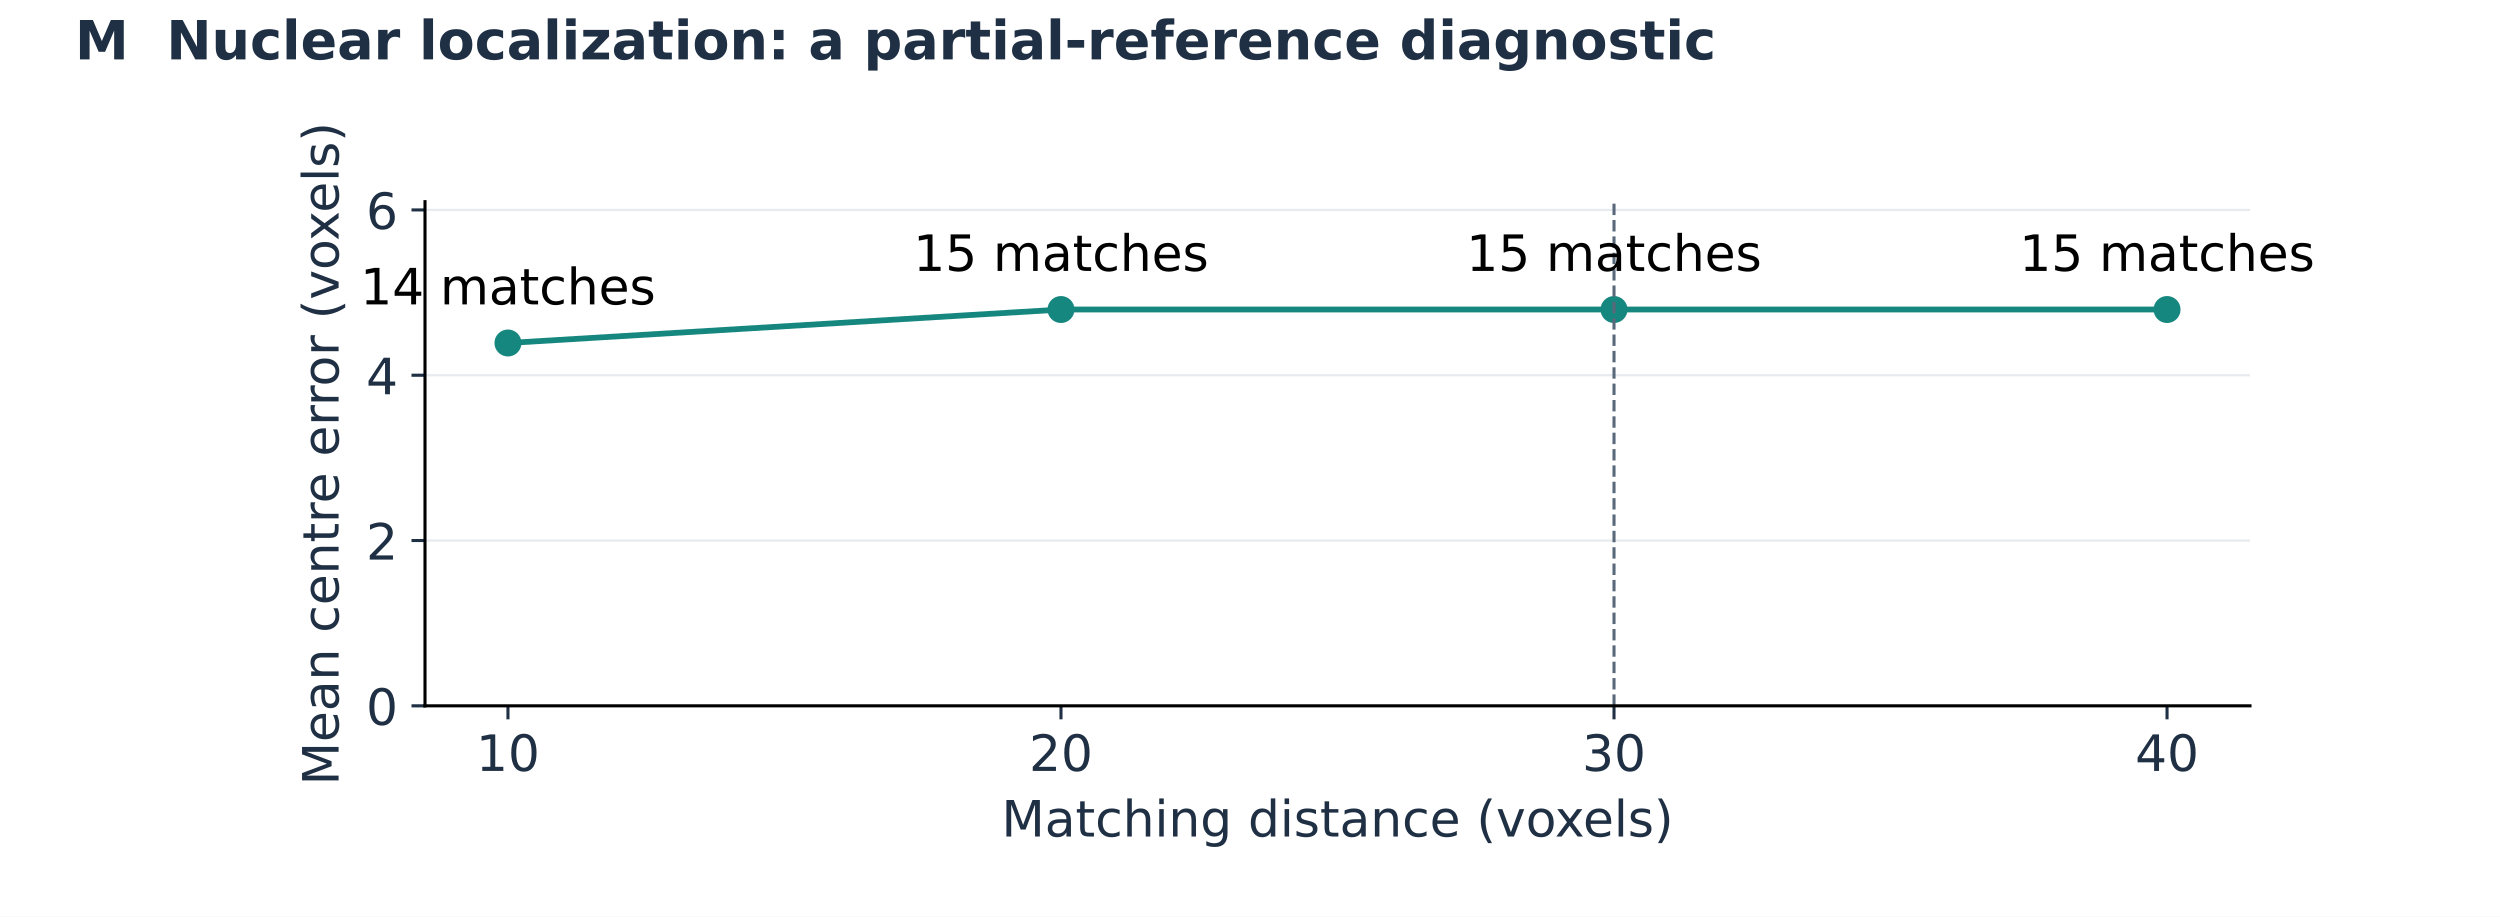
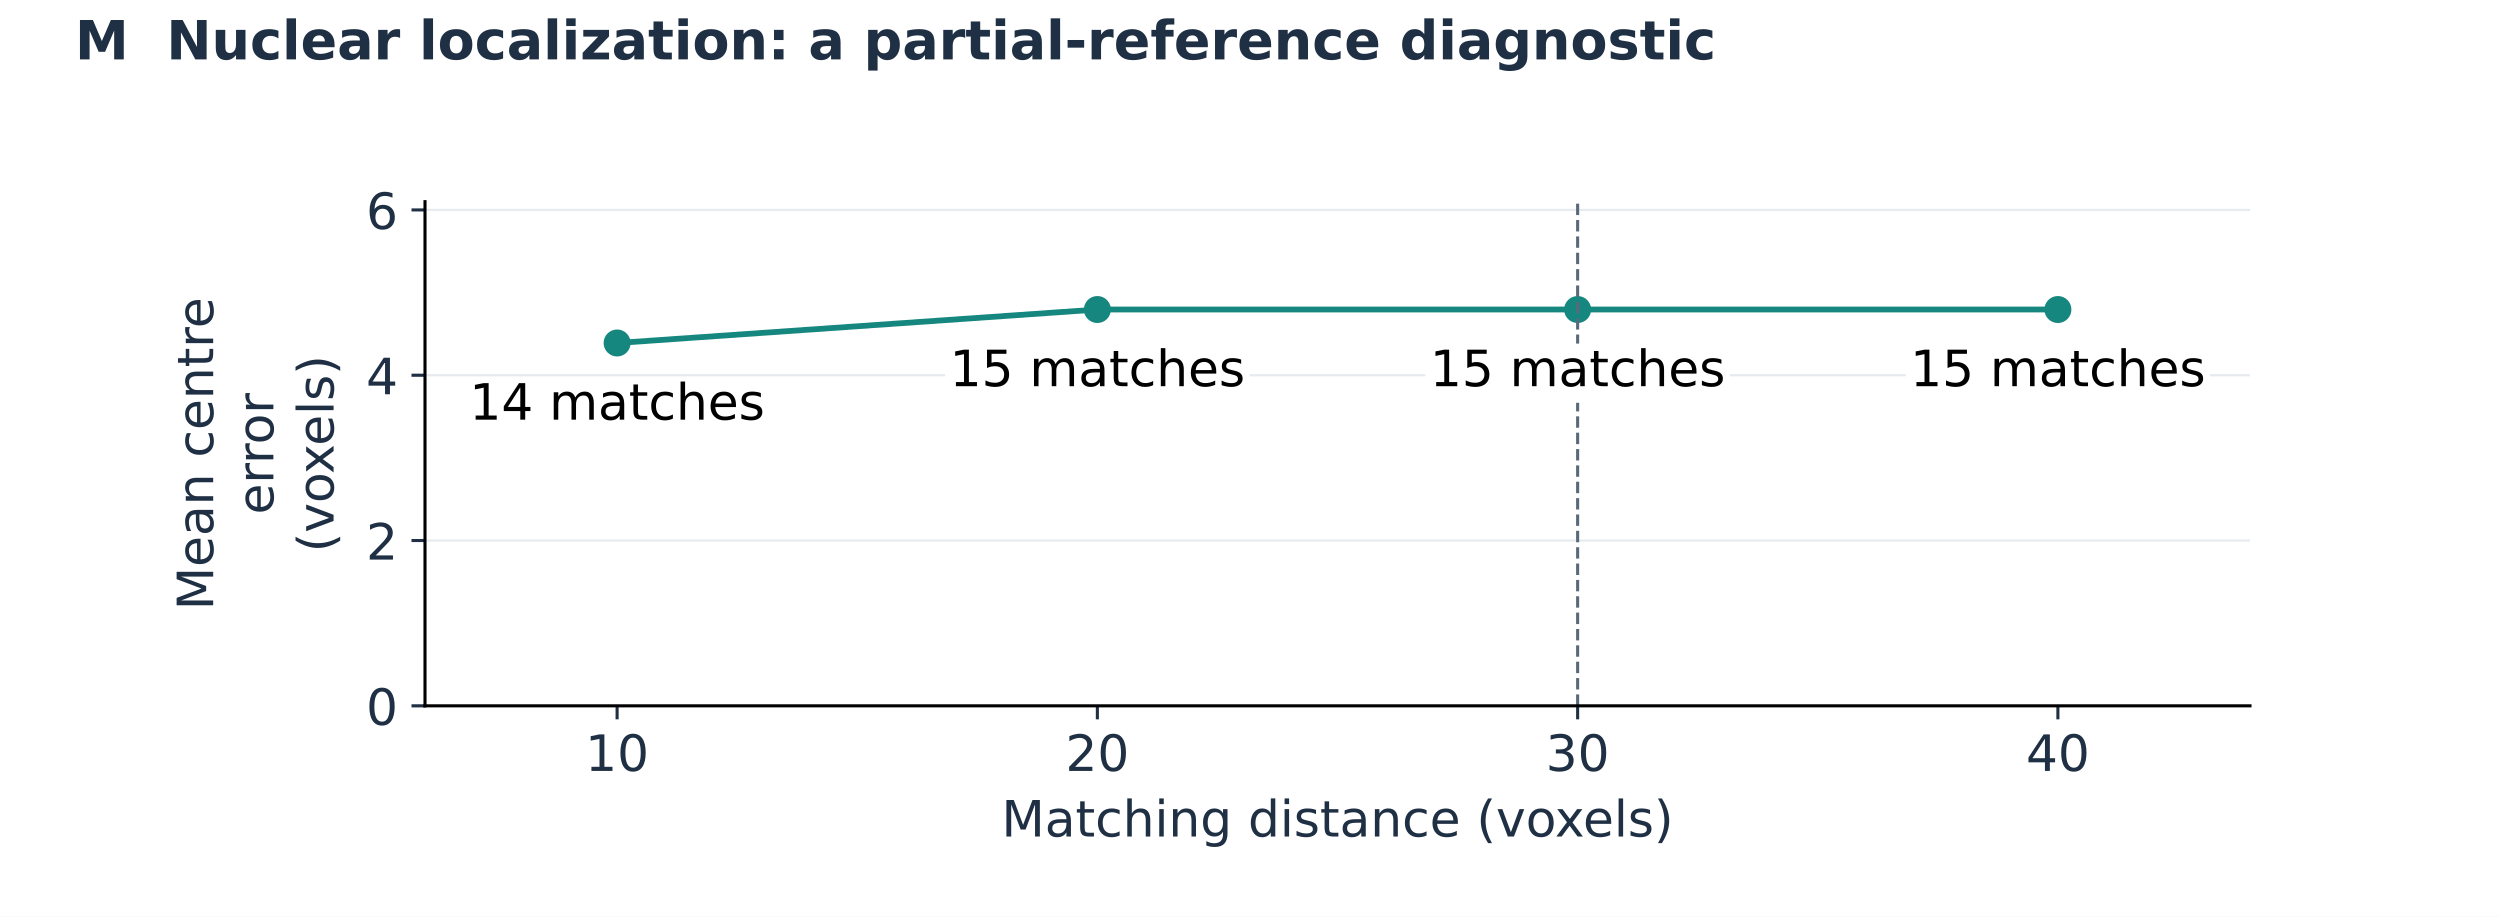
<svg xmlns="http://www.w3.org/2000/svg" xmlns:xlink="http://www.w3.org/1999/xlink" width="648pt" height="237.6pt" viewBox="0 0 648 237.6" version="1.1">
  <defs>
    <style type="text/css">*{stroke-linejoin: round; stroke-linecap: butt}</style>
  </defs>
  <g id="figure_1">
    <g id="patch_1">
      <path d="M 0 237.6 L 648 237.6 L 648 0 L 0 0 z " style="fill: #ffffff" />
    </g>
    <g id="axes_1">
      <g id="text_1">
        <g style="fill: #203044" transform="translate(19.44 15.38981) scale(0.14 -0.14)">
          <defs>
            <path id="DejaVuSans-Bold-30" d="M 588 4666 L 2119 4666 L 3181 2169 L 4250 4666 L 5778 4666 L 5778 0 L 4641 0 L 4641 3413 L 3566 897 L 2803 897 L 1728 3413 L 1728 0 L 588 0 L 588 4666 z " transform="scale(0.015625)" />
            <path id="DejaVuSans-Bold-3" transform="scale(0.015625)" />
            <path id="DejaVuSans-Bold-31" d="M 588 4666 L 1931 4666 L 3628 1466 L 3628 4666 L 4769 4666 L 4769 0 L 3425 0 L 1728 3200 L 1728 0 L 588 0 L 588 4666 z " transform="scale(0.015625)" />
            <path id="DejaVuSans-Bold-58" d="M 500 1363 L 500 3500 L 1625 3500 L 1625 3150 Q 1625 2866 1622 2436 Q 1619 2006 1619 1863 Q 1619 1441 1641 1255 Q 1663 1069 1716 984 Q 1784 875 1895 815 Q 2006 756 2150 756 Q 2500 756 2700 1025 Q 2900 1294 2900 1772 L 2900 3500 L 4019 3500 L 4019 0 L 2900 0 L 2900 506 Q 2647 200 2364 54 Q 2081 -91 1741 -91 Q 1134 -91 817 281 Q 500 653 500 1363 z " transform="scale(0.015625)" />
            <path id="DejaVuSans-Bold-46" d="M 3366 3391 L 3366 2478 Q 3138 2634 2908 2709 Q 2678 2784 2431 2784 Q 1963 2784 1702 2511 Q 1441 2238 1441 1747 Q 1441 1256 1702 982 Q 1963 709 2431 709 Q 2694 709 2930 787 Q 3166 866 3366 1019 L 3366 103 Q 3103 6 2833 -42 Q 2563 -91 2291 -91 Q 1344 -91 809 395 Q 275 881 275 1747 Q 275 2613 809 3098 Q 1344 3584 2291 3584 Q 2566 3584 2833 3536 Q 3100 3488 3366 3391 z " transform="scale(0.015625)" />
            <path id="DejaVuSans-Bold-4f" d="M 538 4863 L 1656 4863 L 1656 0 L 538 0 L 538 4863 z " transform="scale(0.015625)" />
            <path id="DejaVuSans-Bold-48" d="M 4031 1759 L 4031 1441 L 1416 1441 Q 1456 1047 1700 850 Q 1944 653 2381 653 Q 2734 653 3104 758 Q 3475 863 3866 1075 L 3866 213 Q 3469 63 3072 -14 Q 2675 -91 2278 -91 Q 1328 -91 801 392 Q 275 875 275 1747 Q 275 2603 792 3093 Q 1309 3584 2216 3584 Q 3041 3584 3536 3087 Q 4031 2591 4031 1759 z M 2881 2131 Q 2881 2450 2695 2645 Q 2509 2841 2209 2841 Q 1884 2841 1681 2658 Q 1478 2475 1428 2131 L 2881 2131 z " transform="scale(0.015625)" />
            <path id="DejaVuSans-Bold-44" d="M 2106 1575 Q 1756 1575 1579 1456 Q 1403 1338 1403 1106 Q 1403 894 1545 773 Q 1688 653 1941 653 Q 2256 653 2472 879 Q 2688 1106 2688 1447 L 2688 1575 L 2106 1575 z M 3816 1997 L 3816 0 L 2688 0 L 2688 519 Q 2463 200 2181 54 Q 1900 -91 1497 -91 Q 953 -91 614 226 Q 275 544 275 1050 Q 275 1666 698 1953 Q 1122 2241 2028 2241 L 2688 2241 L 2688 2328 Q 2688 2594 2478 2717 Q 2269 2841 1825 2841 Q 1466 2841 1156 2769 Q 847 2697 581 2553 L 581 3406 Q 941 3494 1303 3539 Q 1666 3584 2028 3584 Q 2975 3584 3395 3211 Q 3816 2838 3816 1997 z " transform="scale(0.015625)" />
            <path id="DejaVuSans-Bold-55" d="M 3138 2547 Q 2991 2616 2845 2648 Q 2700 2681 2553 2681 Q 2122 2681 1889 2404 Q 1656 2128 1656 1613 L 1656 0 L 538 0 L 538 3500 L 1656 3500 L 1656 2925 Q 1872 3269 2151 3426 Q 2431 3584 2822 3584 Q 2878 3584 2943 3579 Q 3009 3575 3134 3559 L 3138 2547 z " transform="scale(0.015625)" />
            <path id="DejaVuSans-Bold-52" d="M 2203 2784 Q 1831 2784 1636 2517 Q 1441 2250 1441 1747 Q 1441 1244 1636 976 Q 1831 709 2203 709 Q 2569 709 2762 976 Q 2956 1244 2956 1747 Q 2956 2250 2762 2517 Q 2569 2784 2203 2784 z M 2203 3584 Q 3106 3584 3614 3096 Q 4122 2609 4122 1747 Q 4122 884 3614 396 Q 3106 -91 2203 -91 Q 1297 -91 786 396 Q 275 884 275 1747 Q 275 2609 786 3096 Q 1297 3584 2203 3584 z " transform="scale(0.015625)" />
            <path id="DejaVuSans-Bold-4c" d="M 538 3500 L 1656 3500 L 1656 0 L 538 0 L 538 3500 z M 538 4863 L 1656 4863 L 1656 3950 L 538 3950 L 538 4863 z " transform="scale(0.015625)" />
            <path id="DejaVuSans-Bold-5d" d="M 366 3500 L 3419 3500 L 3419 2719 L 1575 800 L 3419 800 L 3419 0 L 288 0 L 288 781 L 2131 2700 L 366 2700 L 366 3500 z " transform="scale(0.015625)" />
            <path id="DejaVuSans-Bold-57" d="M 1759 4494 L 1759 3500 L 2913 3500 L 2913 2700 L 1759 2700 L 1759 1216 Q 1759 972 1856 886 Q 1953 800 2241 800 L 2816 800 L 2816 0 L 1856 0 Q 1194 0 917 276 Q 641 553 641 1216 L 641 2700 L 84 2700 L 84 3500 L 641 3500 L 641 4494 L 1759 4494 z " transform="scale(0.015625)" />
            <path id="DejaVuSans-Bold-51" d="M 4056 2131 L 4056 0 L 2931 0 L 2931 347 L 2931 1631 Q 2931 2084 2911 2256 Q 2891 2428 2841 2509 Q 2775 2619 2662 2680 Q 2550 2741 2406 2741 Q 2056 2741 1856 2470 Q 1656 2200 1656 1722 L 1656 0 L 538 0 L 538 3500 L 1656 3500 L 1656 2988 Q 1909 3294 2193 3439 Q 2478 3584 2822 3584 Q 3428 3584 3742 3212 Q 4056 2841 4056 2131 z " transform="scale(0.015625)" />
            <path id="DejaVuSans-Bold-1d" d="M 716 3500 L 1844 3500 L 1844 2291 L 716 2291 L 716 3500 z M 716 1209 L 1844 1209 L 1844 0 L 716 0 L 716 1209 z " transform="scale(0.015625)" />
            <path id="DejaVuSans-Bold-53" d="M 1656 506 L 1656 -1331 L 538 -1331 L 538 3500 L 1656 3500 L 1656 2988 Q 1888 3294 2169 3439 Q 2450 3584 2816 3584 Q 3463 3584 3878 3070 Q 4294 2556 4294 1747 Q 4294 938 3878 423 Q 3463 -91 2816 -91 Q 2450 -91 2169 54 Q 1888 200 1656 506 z M 2400 2772 Q 2041 2772 1848 2508 Q 1656 2244 1656 1747 Q 1656 1250 1848 986 Q 2041 722 2400 722 Q 2759 722 2948 984 Q 3138 1247 3138 1747 Q 3138 2247 2948 2509 Q 2759 2772 2400 2772 z " transform="scale(0.015625)" />
            <path id="DejaVuSans-Bold-10" d="M 347 2297 L 2309 2297 L 2309 1388 L 347 1388 L 347 2297 z " transform="scale(0.015625)" />
            <path id="DejaVuSans-Bold-49" d="M 2841 4863 L 2841 4128 L 2222 4128 Q 1984 4128 1890 4042 Q 1797 3956 1797 3744 L 1797 3500 L 2753 3500 L 2753 2700 L 1797 2700 L 1797 0 L 678 0 L 678 2700 L 122 2700 L 122 3500 L 678 3500 L 678 3744 Q 678 4316 997 4589 Q 1316 4863 1984 4863 L 2841 4863 z " transform="scale(0.015625)" />
            <path id="DejaVuSans-Bold-47" d="M 2919 2988 L 2919 4863 L 4044 4863 L 4044 0 L 2919 0 L 2919 506 Q 2688 197 2409 53 Q 2131 -91 1766 -91 Q 1119 -91 703 423 Q 288 938 288 1747 Q 288 2556 703 3070 Q 1119 3584 1766 3584 Q 2128 3584 2408 3439 Q 2688 3294 2919 2988 z M 2181 722 Q 2541 722 2730 984 Q 2919 1247 2919 1747 Q 2919 2247 2730 2509 Q 2541 2772 2181 2772 Q 1825 2772 1636 2509 Q 1447 2247 1447 1747 Q 1447 1247 1636 984 Q 1825 722 2181 722 z " transform="scale(0.015625)" />
            <path id="DejaVuSans-Bold-4a" d="M 2919 594 Q 2688 288 2409 144 Q 2131 0 1766 0 Q 1125 0 706 504 Q 288 1009 288 1791 Q 288 2575 706 3076 Q 1125 3578 1766 3578 Q 2131 3578 2409 3434 Q 2688 3291 2919 2981 L 2919 3500 L 4044 3500 L 4044 353 Q 4044 -491 3511 -936 Q 2978 -1381 1966 -1381 Q 1638 -1381 1331 -1331 Q 1025 -1281 716 -1178 L 716 -306 Q 1009 -475 1290 -558 Q 1572 -641 1856 -641 Q 2406 -641 2662 -400 Q 2919 -159 2919 353 L 2919 594 z M 2181 2772 Q 1834 2772 1640 2515 Q 1447 2259 1447 1791 Q 1447 1309 1634 1061 Q 1822 813 2181 813 Q 2531 813 2725 1069 Q 2919 1325 2919 1791 Q 2919 2259 2725 2515 Q 2531 2772 2181 2772 z " transform="scale(0.015625)" />
            <path id="DejaVuSans-Bold-56" d="M 3272 3391 L 3272 2541 Q 2913 2691 2578 2766 Q 2244 2841 1947 2841 Q 1628 2841 1473 2761 Q 1319 2681 1319 2516 Q 1319 2381 1436 2309 Q 1553 2238 1856 2203 L 2053 2175 Q 2913 2066 3209 1816 Q 3506 1566 3506 1031 Q 3506 472 3093 190 Q 2681 -91 1863 -91 Q 1516 -91 1145 -36 Q 775 19 384 128 L 384 978 Q 719 816 1070 734 Q 1422 653 1784 653 Q 2113 653 2278 743 Q 2444 834 2444 1013 Q 2444 1163 2330 1236 Q 2216 1309 1875 1350 L 1678 1375 Q 931 1469 631 1722 Q 331 1975 331 2491 Q 331 3047 712 3315 Q 1094 3584 1881 3584 Q 2191 3584 2531 3537 Q 2872 3491 3272 3391 z " transform="scale(0.015625)" />
          </defs>
          <use xlink:href="#DejaVuSans-Bold-30" />
          <use xlink:href="#DejaVuSans-Bold-3" transform="translate(99.51562 0)" />
          <use xlink:href="#DejaVuSans-Bold-3" transform="translate(134.3281 0)" />
          <use xlink:href="#DejaVuSans-Bold-31" transform="translate(169.1406 0)" />
          <use xlink:href="#DejaVuSans-Bold-58" transform="translate(252.8281 0)" />
          <use xlink:href="#DejaVuSans-Bold-46" transform="translate(324.0156 0)" />
          <use xlink:href="#DejaVuSans-Bold-4f" transform="translate(383.2969 0)" />
          <use xlink:href="#DejaVuSans-Bold-48" transform="translate(417.5781 0)" />
          <use xlink:href="#DejaVuSans-Bold-44" transform="translate(485.4062 0)" />
          <use xlink:href="#DejaVuSans-Bold-55" transform="translate(552.8906 0)" />
          <use xlink:href="#DejaVuSans-Bold-3" transform="translate(602.2031 0)" />
          <use xlink:href="#DejaVuSans-Bold-4f" transform="translate(637.0156 0)" />
          <use xlink:href="#DejaVuSans-Bold-52" transform="translate(671.2969 0)" />
          <use xlink:href="#DejaVuSans-Bold-46" transform="translate(740 0)" />
          <use xlink:href="#DejaVuSans-Bold-44" transform="translate(799.2812 0)" />
          <use xlink:href="#DejaVuSans-Bold-4f" transform="translate(866.7656 0)" />
          <use xlink:href="#DejaVuSans-Bold-4c" transform="translate(901.0469 0)" />
          <use xlink:href="#DejaVuSans-Bold-5d" transform="translate(935.3281 0)" />
          <use xlink:href="#DejaVuSans-Bold-44" transform="translate(993.5312 0)" />
          <use xlink:href="#DejaVuSans-Bold-57" transform="translate(1061.016 0)" />
          <use xlink:href="#DejaVuSans-Bold-4c" transform="translate(1108.812 0)" />
          <use xlink:href="#DejaVuSans-Bold-52" transform="translate(1143.094 0)" />
          <use xlink:href="#DejaVuSans-Bold-51" transform="translate(1211.797 0)" />
          <use xlink:href="#DejaVuSans-Bold-1d" transform="translate(1282.984 0)" />
          <use xlink:href="#DejaVuSans-Bold-3" transform="translate(1322.969 0)" />
          <use xlink:href="#DejaVuSans-Bold-44" transform="translate(1357.781 0)" />
          <use xlink:href="#DejaVuSans-Bold-3" transform="translate(1425.266 0)" />
          <use xlink:href="#DejaVuSans-Bold-53" transform="translate(1460.078 0)" />
          <use xlink:href="#DejaVuSans-Bold-44" transform="translate(1531.656 0)" />
          <use xlink:href="#DejaVuSans-Bold-55" transform="translate(1599.141 0)" />
          <use xlink:href="#DejaVuSans-Bold-57" transform="translate(1648.453 0)" />
          <use xlink:href="#DejaVuSans-Bold-4c" transform="translate(1696.25 0)" />
          <use xlink:href="#DejaVuSans-Bold-44" transform="translate(1730.531 0)" />
          <use xlink:href="#DejaVuSans-Bold-4f" transform="translate(1798.016 0)" />
          <use xlink:href="#DejaVuSans-Bold-10" transform="translate(1832.297 0)" />
          <use xlink:href="#DejaVuSans-Bold-55" transform="translate(1873.797 0)" />
          <use xlink:href="#DejaVuSans-Bold-48" transform="translate(1923.109 0)" />
          <use xlink:href="#DejaVuSans-Bold-49" transform="translate(1990.938 0)" />
          <use xlink:href="#DejaVuSans-Bold-48" transform="translate(2034.438 0)" />
          <use xlink:href="#DejaVuSans-Bold-55" transform="translate(2102.266 0)" />
          <use xlink:href="#DejaVuSans-Bold-48" transform="translate(2151.578 0)" />
          <use xlink:href="#DejaVuSans-Bold-51" transform="translate(2219.406 0)" />
          <use xlink:href="#DejaVuSans-Bold-46" transform="translate(2290.594 0)" />
          <use xlink:href="#DejaVuSans-Bold-48" transform="translate(2349.875 0)" />
          <use xlink:href="#DejaVuSans-Bold-3" transform="translate(2417.703 0)" />
          <use xlink:href="#DejaVuSans-Bold-47" transform="translate(2452.516 0)" />
          <use xlink:href="#DejaVuSans-Bold-4c" transform="translate(2524.094 0)" />
          <use xlink:href="#DejaVuSans-Bold-44" transform="translate(2558.375 0)" />
          <use xlink:href="#DejaVuSans-Bold-4a" transform="translate(2625.859 0)" />
          <use xlink:href="#DejaVuSans-Bold-51" transform="translate(2697.438 0)" />
          <use xlink:href="#DejaVuSans-Bold-52" transform="translate(2768.625 0)" />
          <use xlink:href="#DejaVuSans-Bold-56" transform="translate(2837.328 0)" />
          <use xlink:href="#DejaVuSans-Bold-57" transform="translate(2896.844 0)" />
          <use xlink:href="#DejaVuSans-Bold-4c" transform="translate(2944.641 0)" />
          <use xlink:href="#DejaVuSans-Bold-46" transform="translate(2978.922 0)" />
        </g>
      </g>
    </g>
    <g id="axes_2">
      <g id="patch_2">
        <path d="M 110.16 182.952 L 583.2 182.952 L 583.2 52.272 L 110.16 52.272 z " style="fill: #ffffff" />
      </g>
      <g id="matplotlib.axis_1">
        <g id="xtick_1">
          <g id="line2d_1">
            <defs>
-               <path id="m7ac23621e5" d="M 0 0 L 0 3.5 " style="stroke: #203044; stroke-width: 0.8" />
+               <path id="ma0e9821d4d" d="M 0 0 L 0 3.5 " style="stroke: #203044; stroke-width: 0.8" />
            </defs>
            <g>
-               <use xlink:href="#m7ac23621e5" x="131.662" y="182.952" style="fill: #203044; stroke: #203044; stroke-width: 0.8" />
+               <use xlink:href="#ma0e9821d4d" x="159.954" y="182.952" style="fill: #203044; stroke: #203044; stroke-width: 0.8" />
            </g>
          </g>
          <g id="text_2">
-             <g style="fill: #203044" transform="translate(123.3906 199.829) scale(0.13 -0.13)">
+             <g style="fill: #203044" transform="translate(151.6824 199.829) scale(0.13 -0.13)">
              <defs>
                <path id="DejaVuSans-14" d="M 794 531 L 1825 531 L 1825 4091 L 703 3866 L 703 4441 L 1819 4666 L 2450 4666 L 2450 531 L 3481 531 L 3481 0 L 794 0 L 794 531 z " transform="scale(0.015625)" />
                <path id="DejaVuSans-13" d="M 2034 4250 Q 1547 4250 1301 3770 Q 1056 3291 1056 2328 Q 1056 1369 1301 889 Q 1547 409 2034 409 Q 2525 409 2770 889 Q 3016 1369 3016 2328 Q 3016 3291 2770 3770 Q 2525 4250 2034 4250 z M 2034 4750 Q 2819 4750 3233 4129 Q 3647 3509 3647 2328 Q 3647 1150 3233 529 Q 2819 -91 2034 -91 Q 1250 -91 836 529 Q 422 1150 422 2328 Q 422 3509 836 4129 Q 1250 4750 2034 4750 z " transform="scale(0.015625)" />
              </defs>
              <use xlink:href="#DejaVuSans-14" />
              <use xlink:href="#DejaVuSans-13" transform="translate(63.625 0)" />
            </g>
          </g>
        </g>
        <g id="xtick_2">
          <g id="line2d_2">
            <g>
-               <use xlink:href="#m7ac23621e5" x="275.007" y="182.952" style="fill: #203044; stroke: #203044; stroke-width: 0.8" />
+               <use xlink:href="#ma0e9821d4d" x="284.438" y="182.952" style="fill: #203044; stroke: #203044; stroke-width: 0.8" />
            </g>
          </g>
          <g id="text_3">
-             <g style="fill: #203044" transform="translate(266.736 199.829) scale(0.13 -0.13)">
+             <g style="fill: #203044" transform="translate(276.1666 199.829) scale(0.13 -0.13)">
              <defs>
                <path id="DejaVuSans-15" d="M 1228 531 L 3431 531 L 3431 0 L 469 0 L 469 531 Q 828 903 1448 1529 Q 2069 2156 2228 2338 Q 2531 2678 2651 2914 Q 2772 3150 2772 3378 Q 2772 3750 2511 3984 Q 2250 4219 1831 4219 Q 1534 4219 1204 4116 Q 875 4013 500 3803 L 500 4441 Q 881 4594 1212 4672 Q 1544 4750 1819 4750 Q 2544 4750 2975 4387 Q 3406 4025 3406 3419 Q 3406 3131 3298 2873 Q 3191 2616 2906 2266 Q 2828 2175 2409 1742 Q 1991 1309 1228 531 z " transform="scale(0.015625)" />
              </defs>
              <use xlink:href="#DejaVuSans-15" />
              <use xlink:href="#DejaVuSans-13" transform="translate(63.625 0)" />
            </g>
          </g>
        </g>
        <g id="xtick_3">
          <g id="line2d_3">
            <g>
-               <use xlink:href="#m7ac23621e5" x="418.353" y="182.952" style="fill: #203044; stroke: #203044; stroke-width: 0.8" />
+               <use xlink:href="#ma0e9821d4d" x="408.922" y="182.952" style="fill: #203044; stroke: #203044; stroke-width: 0.8" />
            </g>
          </g>
          <g id="text_4">
-             <g style="fill: #203044" transform="translate(410.0815 199.829) scale(0.13 -0.13)">
+             <g style="fill: #203044" transform="translate(400.6509 199.829) scale(0.13 -0.13)">
              <defs>
                <path id="DejaVuSans-16" d="M 2597 2516 Q 3050 2419 3304 2112 Q 3559 1806 3559 1356 Q 3559 666 3084 287 Q 2609 -91 1734 -91 Q 1441 -91 1130 -33 Q 819 25 488 141 L 488 750 Q 750 597 1062 519 Q 1375 441 1716 441 Q 2309 441 2620 675 Q 2931 909 2931 1356 Q 2931 1769 2642 2001 Q 2353 2234 1838 2234 L 1294 2234 L 1294 2753 L 1863 2753 Q 2328 2753 2575 2939 Q 2822 3125 2822 3475 Q 2822 3834 2567 4026 Q 2313 4219 1838 4219 Q 1578 4219 1281 4162 Q 984 4106 628 3988 L 628 4550 Q 988 4650 1302 4700 Q 1616 4750 1894 4750 Q 2613 4750 3031 4423 Q 3450 4097 3450 3541 Q 3450 3153 3228 2886 Q 3006 2619 2597 2516 z " transform="scale(0.015625)" />
              </defs>
              <use xlink:href="#DejaVuSans-16" />
              <use xlink:href="#DejaVuSans-13" transform="translate(63.625 0)" />
            </g>
          </g>
        </g>
        <g id="xtick_4">
          <g id="line2d_4">
            <g>
-               <use xlink:href="#m7ac23621e5" x="561.698" y="182.952" style="fill: #203044; stroke: #203044; stroke-width: 0.8" />
+               <use xlink:href="#ma0e9821d4d" x="533.406" y="182.952" style="fill: #203044; stroke: #203044; stroke-width: 0.8" />
            </g>
          </g>
          <g id="text_5">
-             <g style="fill: #203044" transform="translate(553.4269 199.829) scale(0.13 -0.13)">
+             <g style="fill: #203044" transform="translate(525.1351 199.829) scale(0.13 -0.13)">
              <defs>
                <path id="DejaVuSans-17" d="M 2419 4116 L 825 1625 L 2419 1625 L 2419 4116 z M 2253 4666 L 3047 4666 L 3047 1625 L 3713 1625 L 3713 1100 L 3047 1100 L 3047 0 L 2419 0 L 2419 1100 L 313 1100 L 313 1709 L 2253 4666 z " transform="scale(0.015625)" />
              </defs>
              <use xlink:href="#DejaVuSans-17" />
              <use xlink:href="#DejaVuSans-13" transform="translate(63.625 0)" />
            </g>
          </g>
        </g>
        <g id="text_6">
          <g style="fill: #203044" transform="translate(259.5861 216.83) scale(0.13 -0.13)">
            <defs>
              <path id="DejaVuSans-30" d="M 628 4666 L 1569 4666 L 2759 1491 L 3956 4666 L 4897 4666 L 4897 0 L 4281 0 L 4281 4097 L 3078 897 L 2444 897 L 1241 4097 L 1241 0 L 628 0 L 628 4666 z " transform="scale(0.015625)" />
              <path id="DejaVuSans-44" d="M 2194 1759 Q 1497 1759 1228 1600 Q 959 1441 959 1056 Q 959 750 1161 570 Q 1363 391 1709 391 Q 2188 391 2477 730 Q 2766 1069 2766 1631 L 2766 1759 L 2194 1759 z M 3341 1997 L 3341 0 L 2766 0 L 2766 531 Q 2569 213 2275 61 Q 1981 -91 1556 -91 Q 1019 -91 701 211 Q 384 513 384 1019 Q 384 1609 779 1909 Q 1175 2209 1959 2209 L 2766 2209 L 2766 2266 Q 2766 2663 2505 2880 Q 2244 3097 1772 3097 Q 1472 3097 1187 3025 Q 903 2953 641 2809 L 641 3341 Q 956 3463 1253 3523 Q 1550 3584 1831 3584 Q 2591 3584 2966 3190 Q 3341 2797 3341 1997 z " transform="scale(0.015625)" />
              <path id="DejaVuSans-57" d="M 1172 4494 L 1172 3500 L 2356 3500 L 2356 3053 L 1172 3053 L 1172 1153 Q 1172 725 1289 603 Q 1406 481 1766 481 L 2356 481 L 2356 0 L 1766 0 Q 1100 0 847 248 Q 594 497 594 1153 L 594 3053 L 172 3053 L 172 3500 L 594 3500 L 594 4494 L 1172 4494 z " transform="scale(0.015625)" />
              <path id="DejaVuSans-46" d="M 3122 3366 L 3122 2828 Q 2878 2963 2633 3030 Q 2388 3097 2138 3097 Q 1578 3097 1268 2742 Q 959 2388 959 1747 Q 959 1106 1268 751 Q 1578 397 2138 397 Q 2388 397 2633 464 Q 2878 531 3122 666 L 3122 134 Q 2881 22 2623 -34 Q 2366 -91 2075 -91 Q 1284 -91 818 406 Q 353 903 353 1747 Q 353 2603 823 3093 Q 1294 3584 2113 3584 Q 2378 3584 2631 3529 Q 2884 3475 3122 3366 z " transform="scale(0.015625)" />
              <path id="DejaVuSans-4b" d="M 3513 2113 L 3513 0 L 2938 0 L 2938 2094 Q 2938 2591 2744 2837 Q 2550 3084 2163 3084 Q 1697 3084 1428 2787 Q 1159 2491 1159 1978 L 1159 0 L 581 0 L 581 4863 L 1159 4863 L 1159 2956 Q 1366 3272 1645 3428 Q 1925 3584 2291 3584 Q 2894 3584 3203 3211 Q 3513 2838 3513 2113 z " transform="scale(0.015625)" />
              <path id="DejaVuSans-4c" d="M 603 3500 L 1178 3500 L 1178 0 L 603 0 L 603 3500 z M 603 4863 L 1178 4863 L 1178 4134 L 603 4134 L 603 4863 z " transform="scale(0.015625)" />
              <path id="DejaVuSans-51" d="M 3513 2113 L 3513 0 L 2938 0 L 2938 2094 Q 2938 2591 2744 2837 Q 2550 3084 2163 3084 Q 1697 3084 1428 2787 Q 1159 2491 1159 1978 L 1159 0 L 581 0 L 581 3500 L 1159 3500 L 1159 2956 Q 1366 3272 1645 3428 Q 1925 3584 2291 3584 Q 2894 3584 3203 3211 Q 3513 2838 3513 2113 z " transform="scale(0.015625)" />
              <path id="DejaVuSans-4a" d="M 2906 1791 Q 2906 2416 2648 2759 Q 2391 3103 1925 3103 Q 1463 3103 1205 2759 Q 947 2416 947 1791 Q 947 1169 1205 825 Q 1463 481 1925 481 Q 2391 481 2648 825 Q 2906 1169 2906 1791 z M 3481 434 Q 3481 -459 3084 -895 Q 2688 -1331 1869 -1331 Q 1566 -1331 1297 -1286 Q 1028 -1241 775 -1147 L 775 -588 Q 1028 -725 1275 -790 Q 1522 -856 1778 -856 Q 2344 -856 2625 -561 Q 2906 -266 2906 331 L 2906 616 Q 2728 306 2450 153 Q 2172 0 1784 0 Q 1141 0 747 490 Q 353 981 353 1791 Q 353 2603 747 3093 Q 1141 3584 1784 3584 Q 2172 3584 2450 3431 Q 2728 3278 2906 2969 L 2906 3500 L 3481 3500 L 3481 434 z " transform="scale(0.015625)" />
              <path id="DejaVuSans-3" transform="scale(0.015625)" />
              <path id="DejaVuSans-47" d="M 2906 2969 L 2906 4863 L 3481 4863 L 3481 0 L 2906 0 L 2906 525 Q 2725 213 2448 61 Q 2172 -91 1784 -91 Q 1150 -91 751 415 Q 353 922 353 1747 Q 353 2572 751 3078 Q 1150 3584 1784 3584 Q 2172 3584 2448 3432 Q 2725 3281 2906 2969 z M 947 1747 Q 947 1113 1208 752 Q 1469 391 1925 391 Q 2381 391 2643 752 Q 2906 1113 2906 1747 Q 2906 2381 2643 2742 Q 2381 3103 1925 3103 Q 1469 3103 1208 2742 Q 947 2381 947 1747 z " transform="scale(0.015625)" />
              <path id="DejaVuSans-56" d="M 2834 3397 L 2834 2853 Q 2591 2978 2328 3040 Q 2066 3103 1784 3103 Q 1356 3103 1142 2972 Q 928 2841 928 2578 Q 928 2378 1081 2264 Q 1234 2150 1697 2047 L 1894 2003 Q 2506 1872 2764 1633 Q 3022 1394 3022 966 Q 3022 478 2636 193 Q 2250 -91 1575 -91 Q 1294 -91 989 -36 Q 684 19 347 128 L 347 722 Q 666 556 975 473 Q 1284 391 1588 391 Q 1994 391 2212 530 Q 2431 669 2431 922 Q 2431 1156 2273 1281 Q 2116 1406 1581 1522 L 1381 1569 Q 847 1681 609 1914 Q 372 2147 372 2553 Q 372 3047 722 3315 Q 1072 3584 1716 3584 Q 2034 3584 2315 3537 Q 2597 3491 2834 3397 z " transform="scale(0.015625)" />
              <path id="DejaVuSans-48" d="M 3597 1894 L 3597 1613 L 953 1613 Q 991 1019 1311 708 Q 1631 397 2203 397 Q 2534 397 2845 478 Q 3156 559 3463 722 L 3463 178 Q 3153 47 2828 -22 Q 2503 -91 2169 -91 Q 1331 -91 842 396 Q 353 884 353 1716 Q 353 2575 817 3079 Q 1281 3584 2069 3584 Q 2775 3584 3186 3129 Q 3597 2675 3597 1894 z M 3022 2063 Q 3016 2534 2758 2815 Q 2500 3097 2075 3097 Q 1594 3097 1305 2825 Q 1016 2553 972 2059 L 3022 2063 z " transform="scale(0.015625)" />
              <path id="DejaVuSans-b" d="M 1984 4856 Q 1566 4138 1362 3434 Q 1159 2731 1159 2009 Q 1159 1288 1364 580 Q 1569 -128 1984 -844 L 1484 -844 Q 1016 -109 783 600 Q 550 1309 550 2009 Q 550 2706 781 3412 Q 1013 4119 1484 4856 L 1984 4856 z " transform="scale(0.015625)" />
              <path id="DejaVuSans-59" d="M 191 3500 L 800 3500 L 1894 563 L 2988 3500 L 3597 3500 L 2284 0 L 1503 0 L 191 3500 z " transform="scale(0.015625)" />
              <path id="DejaVuSans-52" d="M 1959 3097 Q 1497 3097 1228 2736 Q 959 2375 959 1747 Q 959 1119 1226 758 Q 1494 397 1959 397 Q 2419 397 2687 759 Q 2956 1122 2956 1747 Q 2956 2369 2687 2733 Q 2419 3097 1959 3097 z M 1959 3584 Q 2709 3584 3137 3096 Q 3566 2609 3566 1747 Q 3566 888 3137 398 Q 2709 -91 1959 -91 Q 1206 -91 779 398 Q 353 888 353 1747 Q 353 2609 779 3096 Q 1206 3584 1959 3584 z " transform="scale(0.015625)" />
              <path id="DejaVuSans-5b" d="M 3513 3500 L 2247 1797 L 3578 0 L 2900 0 L 1881 1375 L 863 0 L 184 0 L 1544 1831 L 300 3500 L 978 3500 L 1906 2253 L 2834 3500 L 3513 3500 z " transform="scale(0.015625)" />
              <path id="DejaVuSans-4f" d="M 603 4863 L 1178 4863 L 1178 0 L 603 0 L 603 4863 z " transform="scale(0.015625)" />
              <path id="DejaVuSans-c" d="M 513 4856 L 1013 4856 Q 1481 4119 1714 3412 Q 1947 2706 1947 2009 Q 1947 1309 1714 600 Q 1481 -109 1013 -844 L 513 -844 Q 928 -128 1133 580 Q 1338 1288 1338 2009 Q 1338 2731 1133 3434 Q 928 4138 513 4856 z " transform="scale(0.015625)" />
            </defs>
            <use xlink:href="#DejaVuSans-30" />
            <use xlink:href="#DejaVuSans-44" transform="translate(86.28125 0)" />
            <use xlink:href="#DejaVuSans-57" transform="translate(147.5625 0)" />
            <use xlink:href="#DejaVuSans-46" transform="translate(186.7656 0)" />
            <use xlink:href="#DejaVuSans-4b" transform="translate(241.75 0)" />
            <use xlink:href="#DejaVuSans-4c" transform="translate(305.125 0)" />
            <use xlink:href="#DejaVuSans-51" transform="translate(332.9062 0)" />
            <use xlink:href="#DejaVuSans-4a" transform="translate(396.2812 0)" />
            <use xlink:href="#DejaVuSans-3" transform="translate(459.7656 0)" />
            <use xlink:href="#DejaVuSans-47" transform="translate(491.5469 0)" />
            <use xlink:href="#DejaVuSans-4c" transform="translate(555.0312 0)" />
            <use xlink:href="#DejaVuSans-56" transform="translate(582.8125 0)" />
            <use xlink:href="#DejaVuSans-57" transform="translate(634.9062 0)" />
            <use xlink:href="#DejaVuSans-44" transform="translate(674.1094 0)" />
            <use xlink:href="#DejaVuSans-51" transform="translate(735.3906 0)" />
            <use xlink:href="#DejaVuSans-46" transform="translate(798.7656 0)" />
            <use xlink:href="#DejaVuSans-48" transform="translate(853.75 0)" />
            <use xlink:href="#DejaVuSans-3" transform="translate(915.2812 0)" />
            <use xlink:href="#DejaVuSans-b" transform="translate(947.0625 0)" />
            <use xlink:href="#DejaVuSans-59" transform="translate(986.0781 0)" />
            <use xlink:href="#DejaVuSans-52" transform="translate(1045.266 0)" />
            <use xlink:href="#DejaVuSans-5b" transform="translate(1103.375 0)" />
            <use xlink:href="#DejaVuSans-48" transform="translate(1159.484 0)" />
            <use xlink:href="#DejaVuSans-4f" transform="translate(1221.016 0)" />
            <use xlink:href="#DejaVuSans-56" transform="translate(1248.797 0)" />
            <use xlink:href="#DejaVuSans-c" transform="translate(1300.891 0)" />
          </g>
        </g>
      </g>
      <g id="matplotlib.axis_2">
        <g id="ytick_1">
          <g id="line2d_5">
-             <path d="M 110.16 182.952 L 583.2 182.952 " clip-path="url(#p3a25a61eaa)" style="fill: none; stroke: #e7ebef; stroke-width: 0.6; stroke-linecap: square" />
+             <path d="M 110.16 182.952 L 583.2 182.952 " clip-path="url(#pb236665af0)" style="fill: none; stroke: #e7ebef; stroke-width: 0.6; stroke-linecap: square" />
          </g>
          <g id="line2d_6">
            <defs>
-               <path id="m35616431d7" d="M 0 0 L -3.5 0 " style="stroke: #203044; stroke-width: 0.8" />
+               <path id="me4c4574fb3" d="M 0 0 L -3.5 0 " style="stroke: #203044; stroke-width: 0.8" />
            </defs>
            <g>
-               <use xlink:href="#m35616431d7" x="110.16" y="182.952" style="fill: #203044; stroke: #203044; stroke-width: 0.8" />
+               <use xlink:href="#me4c4574fb3" x="110.16" y="182.952" style="fill: #203044; stroke: #203044; stroke-width: 0.8" />
            </g>
          </g>
          <g id="text_7">
            <g style="fill: #203044" transform="translate(94.88875 187.8905) scale(0.13 -0.13)">
              <use xlink:href="#DejaVuSans-13" />
            </g>
          </g>
        </g>
        <g id="ytick_2">
          <g id="line2d_7">
-             <path d="M 110.16 140.106 L 583.2 140.106 " clip-path="url(#p3a25a61eaa)" style="fill: none; stroke: #e7ebef; stroke-width: 0.6; stroke-linecap: square" />
+             <path d="M 110.16 140.106 L 583.2 140.106 " clip-path="url(#pb236665af0)" style="fill: none; stroke: #e7ebef; stroke-width: 0.6; stroke-linecap: square" />
          </g>
          <g id="line2d_8">
            <g>
-               <use xlink:href="#m35616431d7" x="110.16" y="140.106" style="fill: #203044; stroke: #203044; stroke-width: 0.8" />
+               <use xlink:href="#me4c4574fb3" x="110.16" y="140.106" style="fill: #203044; stroke: #203044; stroke-width: 0.8" />
            </g>
          </g>
          <g id="text_8">
            <g style="fill: #203044" transform="translate(94.88875 145.0446) scale(0.13 -0.13)">
              <use xlink:href="#DejaVuSans-15" />
            </g>
          </g>
        </g>
        <g id="ytick_3">
          <g id="line2d_9">
-             <path d="M 110.16 97.26 L 583.2 97.26 " clip-path="url(#p3a25a61eaa)" style="fill: none; stroke: #e7ebef; stroke-width: 0.6; stroke-linecap: square" />
+             <path d="M 110.16 97.26 L 583.2 97.26 " clip-path="url(#pb236665af0)" style="fill: none; stroke: #e7ebef; stroke-width: 0.6; stroke-linecap: square" />
          </g>
          <g id="line2d_10">
            <g>
-               <use xlink:href="#m35616431d7" x="110.16" y="97.26" style="fill: #203044; stroke: #203044; stroke-width: 0.8" />
+               <use xlink:href="#me4c4574fb3" x="110.16" y="97.26" style="fill: #203044; stroke: #203044; stroke-width: 0.8" />
            </g>
          </g>
          <g id="text_9">
            <g style="fill: #203044" transform="translate(94.88875 102.1987) scale(0.13 -0.13)">
              <use xlink:href="#DejaVuSans-17" />
            </g>
          </g>
        </g>
        <g id="ytick_4">
          <g id="line2d_11">
-             <path d="M 110.16 54.414 L 583.2 54.414 " clip-path="url(#p3a25a61eaa)" style="fill: none; stroke: #e7ebef; stroke-width: 0.6; stroke-linecap: square" />
+             <path d="M 110.16 54.414 L 583.2 54.414 " clip-path="url(#pb236665af0)" style="fill: none; stroke: #e7ebef; stroke-width: 0.6; stroke-linecap: square" />
          </g>
          <g id="line2d_12">
            <g>
-               <use xlink:href="#m35616431d7" x="110.16" y="54.414" style="fill: #203044; stroke: #203044; stroke-width: 0.8" />
+               <use xlink:href="#me4c4574fb3" x="110.16" y="54.414" style="fill: #203044; stroke: #203044; stroke-width: 0.8" />
            </g>
          </g>
          <g id="text_10">
            <g style="fill: #203044" transform="translate(94.88875 59.35277) scale(0.13 -0.13)">
              <defs>
                <path id="DejaVuSans-19" d="M 2113 2584 Q 1688 2584 1439 2293 Q 1191 2003 1191 1497 Q 1191 994 1439 701 Q 1688 409 2113 409 Q 2538 409 2786 701 Q 3034 994 3034 1497 Q 3034 2003 2786 2293 Q 2538 2584 2113 2584 z M 3366 4563 L 3366 3988 Q 3128 4100 2886 4159 Q 2644 4219 2406 4219 Q 1781 4219 1451 3797 Q 1122 3375 1075 2522 Q 1259 2794 1537 2939 Q 1816 3084 2150 3084 Q 2853 3084 3261 2657 Q 3669 2231 3669 1497 Q 3669 778 3244 343 Q 2819 -91 2113 -91 Q 1303 -91 875 529 Q 447 1150 447 2328 Q 447 3434 972 4092 Q 1497 4750 2381 4750 Q 2619 4750 2861 4703 Q 3103 4656 3366 4563 z " transform="scale(0.015625)" />
              </defs>
              <use xlink:href="#DejaVuSans-19" />
            </g>
          </g>
        </g>
        <g id="text_11">
-           <g style="fill: #203044" transform="translate(87.7657 203.5603) rotate(-90) scale(0.13 -0.13)">
+           <g style="fill: #203044" transform="translate(55.25834 158.1578) rotate(-90) scale(0.13 -0.13)">
            <defs>
              <path id="DejaVuSans-55" d="M 2631 2963 Q 2534 3019 2420 3045 Q 2306 3072 2169 3072 Q 1681 3072 1420 2755 Q 1159 2438 1159 1844 L 1159 0 L 581 0 L 581 3500 L 1159 3500 L 1159 2956 Q 1341 3275 1631 3429 Q 1922 3584 2338 3584 Q 2397 3584 2469 3576 Q 2541 3569 2628 3553 L 2631 2963 z " transform="scale(0.015625)" />
            </defs>
            <use xlink:href="#DejaVuSans-30" />
            <use xlink:href="#DejaVuSans-48" transform="translate(86.28125 0)" />
            <use xlink:href="#DejaVuSans-44" transform="translate(147.8125 0)" />
            <use xlink:href="#DejaVuSans-51" transform="translate(209.0938 0)" />
            <use xlink:href="#DejaVuSans-3" transform="translate(272.4688 0)" />
            <use xlink:href="#DejaVuSans-46" transform="translate(304.25 0)" />
            <use xlink:href="#DejaVuSans-48" transform="translate(359.2344 0)" />
            <use xlink:href="#DejaVuSans-51" transform="translate(420.7656 0)" />
            <use xlink:href="#DejaVuSans-57" transform="translate(484.1406 0)" />
            <use xlink:href="#DejaVuSans-55" transform="translate(523.3438 0)" />
            <use xlink:href="#DejaVuSans-48" transform="translate(562.25 0)" />
-             <use xlink:href="#DejaVuSans-3" transform="translate(623.7812 0)" />
-             <use xlink:href="#DejaVuSans-48" transform="translate(655.5625 0)" />
-             <use xlink:href="#DejaVuSans-55" transform="translate(717.0938 0)" />
-             <use xlink:href="#DejaVuSans-55" transform="translate(756.4531 0)" />
-             <use xlink:href="#DejaVuSans-52" transform="translate(795.3594 0)" />
-             <use xlink:href="#DejaVuSans-55" transform="translate(856.5469 0)" />
-             <use xlink:href="#DejaVuSans-3" transform="translate(897.6562 0)" />
-             <use xlink:href="#DejaVuSans-b" transform="translate(929.4375 0)" />
-             <use xlink:href="#DejaVuSans-59" transform="translate(968.4531 0)" />
-             <use xlink:href="#DejaVuSans-52" transform="translate(1027.641 0)" />
-             <use xlink:href="#DejaVuSans-5b" transform="translate(1085.75 0)" />
-             <use xlink:href="#DejaVuSans-48" transform="translate(1141.859 0)" />
-             <use xlink:href="#DejaVuSans-4f" transform="translate(1203.391 0)" />
-             <use xlink:href="#DejaVuSans-56" transform="translate(1231.172 0)" />
-             <use xlink:href="#DejaVuSans-c" transform="translate(1283.266 0)" />
+           </g>
+           <g style="fill: #203044" transform="translate(70.86088 133.3481) rotate(-90) scale(0.13 -0.13)">
+             <use xlink:href="#DejaVuSans-48" />
+             <use xlink:href="#DejaVuSans-55" transform="translate(61.53125 0)" />
+             <use xlink:href="#DejaVuSans-55" transform="translate(100.8906 0)" />
+             <use xlink:href="#DejaVuSans-52" transform="translate(139.7969 0)" />
+             <use xlink:href="#DejaVuSans-55" transform="translate(200.9844 0)" />
+           </g>
+           <g style="fill: #203044" transform="translate(86.46443 143.1468) rotate(-90) scale(0.13 -0.13)">
+             <use xlink:href="#DejaVuSans-b" />
+             <use xlink:href="#DejaVuSans-59" transform="translate(39.01562 0)" />
+             <use xlink:href="#DejaVuSans-52" transform="translate(98.20312 0)" />
+             <use xlink:href="#DejaVuSans-5b" transform="translate(156.3125 0)" />
+             <use xlink:href="#DejaVuSans-48" transform="translate(212.4219 0)" />
+             <use xlink:href="#DejaVuSans-4f" transform="translate(273.9531 0)" />
+             <use xlink:href="#DejaVuSans-56" transform="translate(301.7344 0)" />
+             <use xlink:href="#DejaVuSans-c" transform="translate(353.8281 0)" />
          </g>
        </g>
      </g>
      <g id="line2d_13">
-         <path d="M 131.662 88.902 L 275.007 80.228 L 418.353 80.228 L 561.698 80.228 " clip-path="url(#p3a25a61eaa)" style="fill: none; stroke: #16877f; stroke-width: 1.5; stroke-linecap: square" />
+         <path d="M 159.954 88.902 L 284.438 80.228 L 408.922 80.228 L 533.406 80.228 " clip-path="url(#pb236665af0)" style="fill: none; stroke: #16877f; stroke-width: 1.5; stroke-linecap: square" />
        <defs>
-           <path id="m42bb4cd9bc" d="M 0 3 C 0.796 3 1.559 2.684 2.121 2.121 C 2.684 1.559 3 0.796 3 0 C 3 -0.796 2.684 -1.559 2.121 -2.121 C 1.559 -2.684 0.796 -3 0 -3 C -0.796 -3 -1.559 -2.684 -2.121 -2.121 C -2.684 -1.559 -3 -0.796 -3 0 C -3 0.796 -2.684 1.559 -2.121 2.121 C -1.559 2.684 -0.796 3 0 3 z " style="stroke: #16877f" />
+           <path id="md25ba986b0" d="M 0 3 C 0.796 3 1.559 2.684 2.121 2.121 C 2.684 1.559 3 0.796 3 0 C 3 -0.796 2.684 -1.559 2.121 -2.121 C 1.559 -2.684 0.796 -3 0 -3 C -0.796 -3 -1.559 -2.684 -2.121 -2.121 C -2.684 -1.559 -3 -0.796 -3 0 C -3 0.796 -2.684 1.559 -2.121 2.121 C -1.559 2.684 -0.796 3 0 3 z " style="stroke: #16877f" />
        </defs>
-         <g clip-path="url(#p3a25a61eaa)">
-           <use xlink:href="#m42bb4cd9bc" x="131.662" y="88.902" style="fill: #16877f; stroke: #16877f" />
-           <use xlink:href="#m42bb4cd9bc" x="275.007" y="80.228" style="fill: #16877f; stroke: #16877f" />
-           <use xlink:href="#m42bb4cd9bc" x="418.353" y="80.228" style="fill: #16877f; stroke: #16877f" />
-           <use xlink:href="#m42bb4cd9bc" x="561.698" y="80.228" style="fill: #16877f; stroke: #16877f" />
+         <g clip-path="url(#pb236665af0)">
+           <use xlink:href="#md25ba986b0" x="159.954" y="88.902" style="fill: #16877f; stroke: #16877f" />
+           <use xlink:href="#md25ba986b0" x="284.438" y="80.228" style="fill: #16877f; stroke: #16877f" />
+           <use xlink:href="#md25ba986b0" x="408.922" y="80.228" style="fill: #16877f; stroke: #16877f" />
+           <use xlink:href="#md25ba986b0" x="533.406" y="80.228" style="fill: #16877f; stroke: #16877f" />
        </g>
      </g>
      <g id="line2d_14">
-         <path d="M 418.353 182.952 L 418.353 52.272 " clip-path="url(#p3a25a61eaa)" style="fill: none; stroke-dasharray: 2.96,1.28; stroke-dashoffset: 0; stroke: #59697b; stroke-width: 0.8" />
+         <path d="M 408.922 182.952 L 408.922 52.272 " clip-path="url(#pb236665af0)" style="fill: none; stroke-dasharray: 2.96,1.28; stroke-dashoffset: 0; stroke: #59697b; stroke-width: 0.8" />
      </g>
      <g id="patch_3">
        <path d="M 110.16 182.952 L 110.16 52.272 " style="fill: none; stroke: #000000; stroke-width: 0.8; stroke-linejoin: miter; stroke-linecap: square" />
      </g>
      <g id="patch_4">
        <path d="M 110.16 182.952 L 583.2 182.952 " style="fill: none; stroke: #000000; stroke-width: 0.8; stroke-linejoin: miter; stroke-linecap: square" />
      </g>
      <g id="text_12">
-         <g transform="translate(93.38291 78.90219) scale(0.13 -0.13)">
+         <g id="patch_5">
+           <path d="M 120.505 113.073 L 199.403 113.073 L 199.403 97.732 L 120.505 97.732 z " style="fill: #ffffff" />
+         </g>
+         <g transform="translate(121.6748 108.7802) scale(0.13 -0.13)">
          <defs>
            <path id="DejaVuSans-50" d="M 3328 2828 Q 3544 3216 3844 3400 Q 4144 3584 4550 3584 Q 5097 3584 5394 3201 Q 5691 2819 5691 2113 L 5691 0 L 5113 0 L 5113 2094 Q 5113 2597 4934 2840 Q 4756 3084 4391 3084 Q 3944 3084 3684 2787 Q 3425 2491 3425 1978 L 3425 0 L 2847 0 L 2847 2094 Q 2847 2600 2669 2842 Q 2491 3084 2119 3084 Q 1678 3084 1418 2786 Q 1159 2488 1159 1978 L 1159 0 L 581 0 L 581 3500 L 1159 3500 L 1159 2956 Q 1356 3278 1631 3431 Q 1906 3584 2284 3584 Q 2666 3584 2933 3390 Q 3200 3197 3328 2828 z " transform="scale(0.015625)" />
          </defs>
          <use xlink:href="#DejaVuSans-14" />
          <use xlink:href="#DejaVuSans-17" transform="translate(63.625 0)" />
          <use xlink:href="#DejaVuSans-3" transform="translate(127.25 0)" />
          <use xlink:href="#DejaVuSans-50" transform="translate(159.0312 0)" />
          <use xlink:href="#DejaVuSans-44" transform="translate(256.4375 0)" />
          <use xlink:href="#DejaVuSans-57" transform="translate(317.7188 0)" />
          <use xlink:href="#DejaVuSans-46" transform="translate(356.9219 0)" />
          <use xlink:href="#DejaVuSans-4b" transform="translate(411.9062 0)" />
          <use xlink:href="#DejaVuSans-48" transform="translate(475.2812 0)" />
          <use xlink:href="#DejaVuSans-56" transform="translate(536.8125 0)" />
        </g>
      </g>
      <g id="text_13">
-         <g transform="translate(236.7284 70.22773) scale(0.13 -0.13)">
+         <g id="patch_6">
+           <path d="M 244.989 104.399 L 323.887 104.399 L 323.887 89.058 L 244.989 89.058 z " style="fill: #ffffff" />
+         </g>
+         <g transform="translate(246.159 100.1057) scale(0.13 -0.13)">
          <defs>
            <path id="DejaVuSans-18" d="M 691 4666 L 3169 4666 L 3169 4134 L 1269 4134 L 1269 2991 Q 1406 3038 1543 3061 Q 1681 3084 1819 3084 Q 2600 3084 3056 2656 Q 3513 2228 3513 1497 Q 3513 744 3044 326 Q 2575 -91 1722 -91 Q 1428 -91 1123 -41 Q 819 9 494 109 L 494 744 Q 775 591 1075 516 Q 1375 441 1709 441 Q 2250 441 2565 725 Q 2881 1009 2881 1497 Q 2881 1984 2565 2268 Q 2250 2553 1709 2553 Q 1456 2553 1204 2497 Q 953 2441 691 2322 L 691 4666 z " transform="scale(0.015625)" />
          </defs>
          <use xlink:href="#DejaVuSans-14" />
          <use xlink:href="#DejaVuSans-18" transform="translate(63.625 0)" />
          <use xlink:href="#DejaVuSans-3" transform="translate(127.25 0)" />
          <use xlink:href="#DejaVuSans-50" transform="translate(159.0312 0)" />
          <use xlink:href="#DejaVuSans-44" transform="translate(256.4375 0)" />
          <use xlink:href="#DejaVuSans-57" transform="translate(317.7188 0)" />
          <use xlink:href="#DejaVuSans-46" transform="translate(356.9219 0)" />
          <use xlink:href="#DejaVuSans-4b" transform="translate(411.9062 0)" />
          <use xlink:href="#DejaVuSans-48" transform="translate(475.2812 0)" />
          <use xlink:href="#DejaVuSans-56" transform="translate(536.8125 0)" />
        </g>
      </g>
      <g id="text_14">
-         <g transform="translate(380.0738 70.22773) scale(0.13 -0.13)">
+         <g id="patch_7">
+           <path d="M 369.473 104.399 L 448.371 104.399 L 448.371 89.058 L 369.473 89.058 z " style="fill: #ffffff" />
+         </g>
+         <g transform="translate(370.6432 100.1057) scale(0.13 -0.13)">
          <use xlink:href="#DejaVuSans-14" />
          <use xlink:href="#DejaVuSans-18" transform="translate(63.625 0)" />
          <use xlink:href="#DejaVuSans-3" transform="translate(127.25 0)" />
          <use xlink:href="#DejaVuSans-50" transform="translate(159.0312 0)" />
          <use xlink:href="#DejaVuSans-44" transform="translate(256.4375 0)" />
          <use xlink:href="#DejaVuSans-57" transform="translate(317.7188 0)" />
          <use xlink:href="#DejaVuSans-46" transform="translate(356.9219 0)" />
          <use xlink:href="#DejaVuSans-4b" transform="translate(411.9062 0)" />
          <use xlink:href="#DejaVuSans-48" transform="translate(475.2812 0)" />
          <use xlink:href="#DejaVuSans-56" transform="translate(536.8125 0)" />
        </g>
      </g>
      <g id="text_15">
-         <g transform="translate(523.4193 70.22773) scale(0.13 -0.13)">
+         <g id="patch_8">
+           <path d="M 493.957 104.399 L 572.855 104.399 L 572.855 89.058 L 493.957 89.058 z " style="fill: #ffffff" />
+         </g>
+         <g transform="translate(495.1274 100.1057) scale(0.13 -0.13)">
          <use xlink:href="#DejaVuSans-14" />
          <use xlink:href="#DejaVuSans-18" transform="translate(63.625 0)" />
          <use xlink:href="#DejaVuSans-3" transform="translate(127.25 0)" />
          <use xlink:href="#DejaVuSans-50" transform="translate(159.0312 0)" />
          <use xlink:href="#DejaVuSans-44" transform="translate(256.4375 0)" />
          <use xlink:href="#DejaVuSans-57" transform="translate(317.7188 0)" />
          <use xlink:href="#DejaVuSans-46" transform="translate(356.9219 0)" />
          <use xlink:href="#DejaVuSans-4b" transform="translate(411.9062 0)" />
          <use xlink:href="#DejaVuSans-48" transform="translate(475.2812 0)" />
          <use xlink:href="#DejaVuSans-56" transform="translate(536.8125 0)" />
        </g>
      </g>
    </g>
  </g>
  <defs>
-     <clipPath id="p3a25a61eaa">
+     <clipPath id="pb236665af0">
      <rect x="110.16" y="52.272" width="473.04" height="130.68" />
    </clipPath>
  </defs>
</svg>
